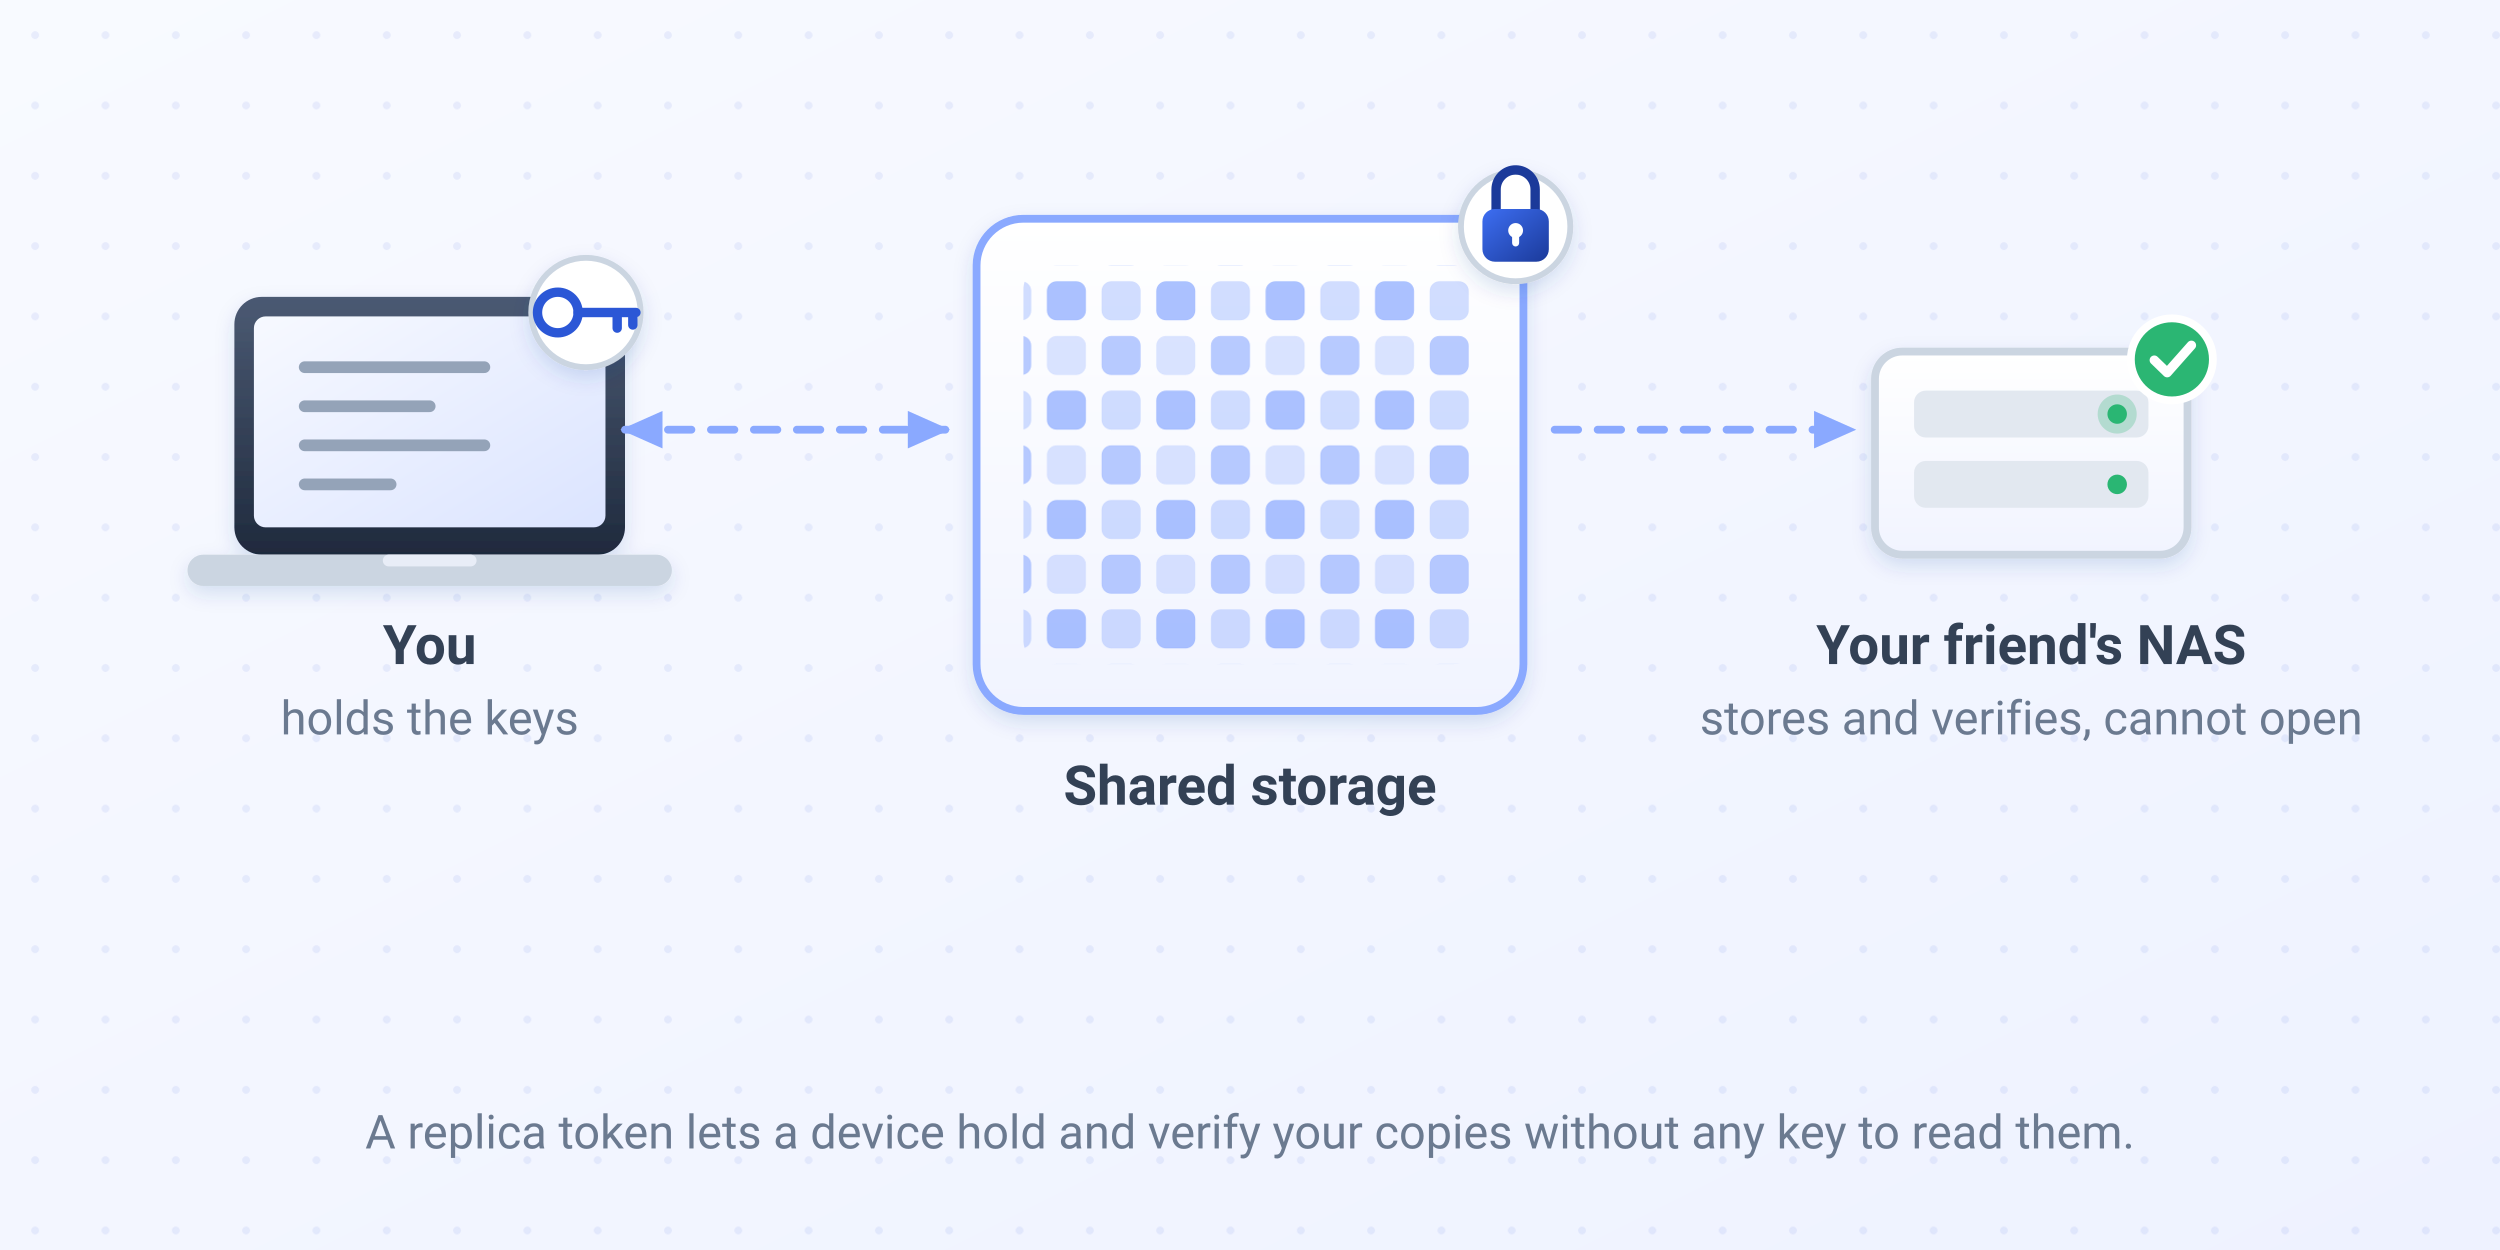
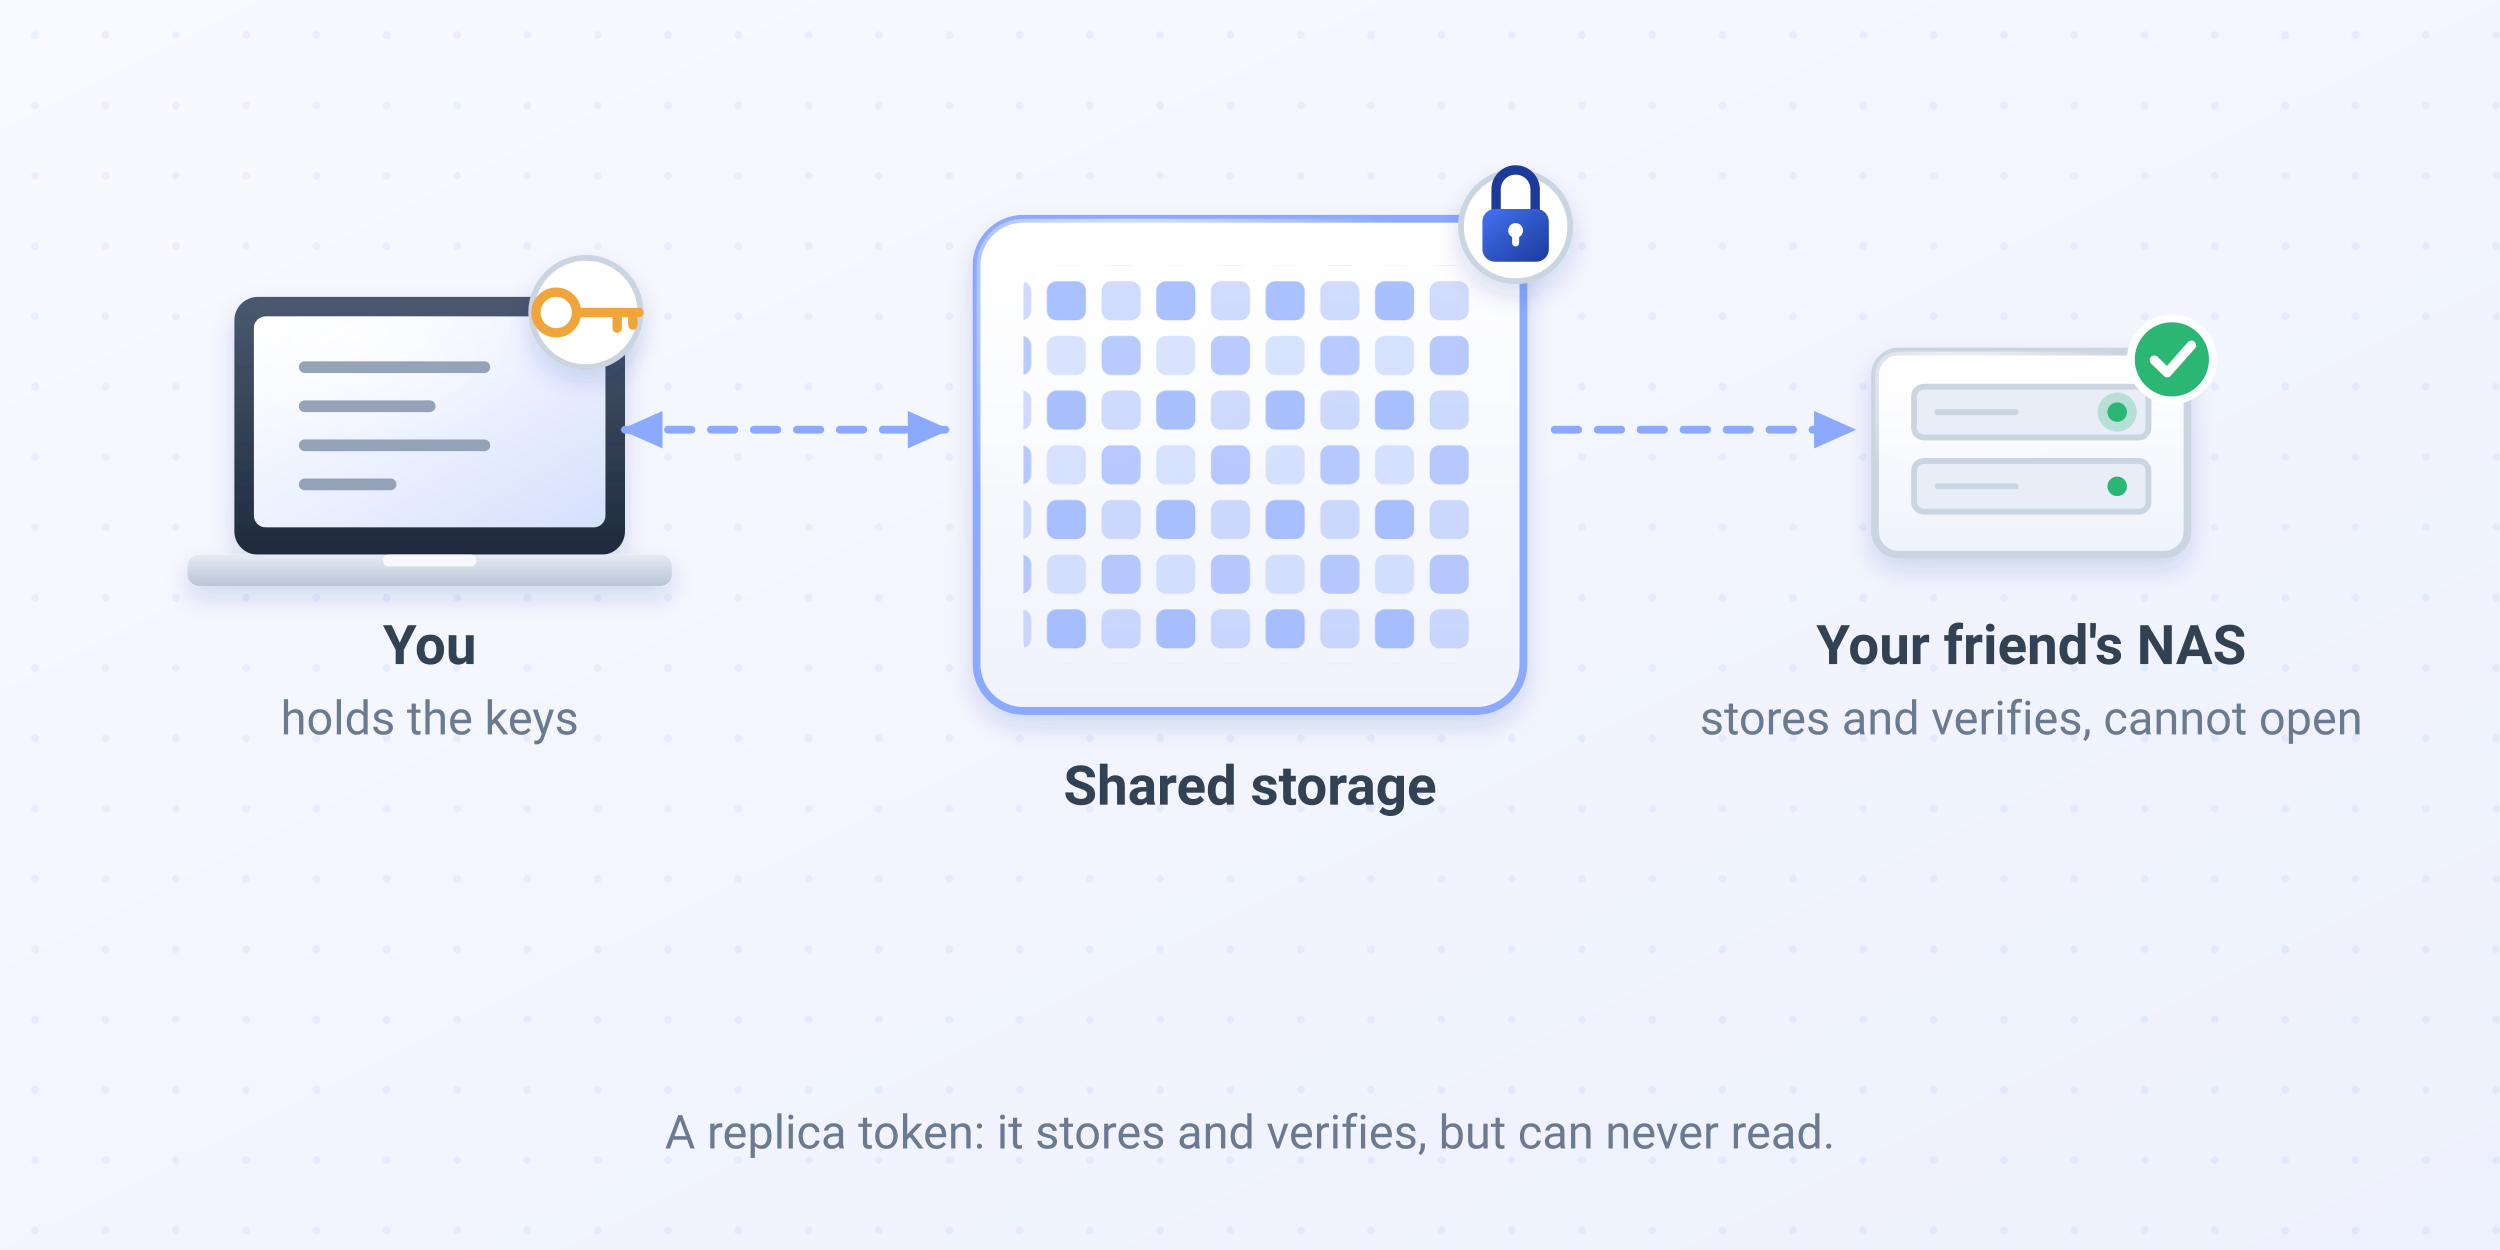
<svg xmlns="http://www.w3.org/2000/svg" viewBox="0 0 640 320" width="640" height="320" role="img" aria-label="Untrusted replica: a device that holds encrypted copies it cannot open">
  <defs>
    <linearGradient id="bg" x1="0" y1="0" x2="1" y2="1">
      <stop offset="0" stop-color="#f8faff" />
-       <stop offset="1" stop-color="#eef2ff" />
+       <stop offset="1" stop-color="#edf1fd" />
    </linearGradient>
    <pattern id="dots" width="18" height="18" patternUnits="userSpaceOnUse">
-       <circle cx="9" cy="9" r="1" fill="#2b57d6" fill-opacity=".08" />
+       <circle cx="9" cy="9" r="1" fill="#2b57d6" fill-opacity=".07" />
    </pattern>
    <linearGradient id="pg" x1="0" y1="0" x2="1" y2="1">
-       <stop offset="0" stop-color="#3d6ef2" />
+       <stop offset="0" stop-color="#4472f4" />
      <stop offset="1" stop-color="#1b3a9a" />
    </linearGradient>
    <linearGradient id="wg" x1="0" y1="0" x2="0" y2="1">
      <stop offset="0" stop-color="#ffffff" />
-       <stop offset="1" stop-color="#f1f4ff" />
+       <stop offset="1" stop-color="#f0f3fc" />
    </linearGradient>
    <linearGradient id="sg" x1="0" y1="0" x2="1" y2="1">
-       <stop offset="0" stop-color="#f7f9ff" />
-       <stop offset="1" stop-color="#dbe4ff" />
+       <stop offset="0" stop-color="#ffffff" />
+       <stop offset=".55" stop-color="#eaf0ff" />
+       <stop offset="1" stop-color="#d6e0fb" />
    </linearGradient>
    <linearGradient id="dg" x1="0" y1="0" x2="0" y2="1">
-       <stop offset="0" stop-color="#4b5a73" />
+       <stop offset="0" stop-color="#4a5970" />
      <stop offset="1" stop-color="#1f2a3d" />
    </linearGradient>
-     <filter id="sh" x="-20%" y="-20%" width="140%" height="160%">
-       <feDropShadow dx="0" dy="2" stdDeviation="2.5" flood-color="#1b3a9a" flood-opacity=".14" />
+     <linearGradient id="mg" x1="0" y1="0" x2="0" y2="1">
+       <stop offset="0" stop-color="#e6ebf3" />
+       <stop offset="1" stop-color="#b9c4d6" />
+     </linearGradient>
+     <radialGradient id="hl" cx=".28" cy=".12" r=".85">
+       <stop offset="0" stop-color="#fff" stop-opacity=".75" />
+       <stop offset=".6" stop-color="#fff" stop-opacity="0" />
+     </radialGradient>
+     <radialGradient id="cg" gradientUnits="userSpaceOnUse" cx="-14" cy="-26" r="72">
+       <stop offset="0" stop-color="#ffffff" />
+       <stop offset="1" stop-color="#e6ecfc" />
+     </radialGradient>
+     <filter id="sh" x="-20%" y="-20%" width="140%" height="170%">
+       <feDropShadow dx="0" dy="3" stdDeviation="3" flood-color="#1b3a9a" flood-opacity=".15" />
    </filter>
    <marker id="ah" viewBox="0 0 10 10" refX="8" refY="5" markerWidth="6" markerHeight="6" orient="auto-start-reverse">
      <path d="M0 1 L9 5 L0 9 z" fill="#8aa9ff" />
    </marker>
    <marker id="ahp" viewBox="0 0 10 10" refX="8" refY="5" markerWidth="6" markerHeight="6" orient="auto-start-reverse">
      <path d="M0 1 L9 5 L0 9 z" fill="#2b57d6" />
    </marker>
    <pattern id="cb" width="28" height="28" patternUnits="userSpaceOnUse">
      <rect x="2" y="2" width="10" height="10" rx="2.5" fill="#8aa9ff" fill-opacity=".6" />
-       <rect x="16" y="2" width="10" height="10" rx="2.5" fill="#8aa9ff" fill-opacity=".3" />
-       <rect x="2" y="16" width="10" height="10" rx="2.5" fill="#8aa9ff" fill-opacity=".38" />
-       <rect x="16" y="16" width="10" height="10" rx="2.5" fill="#8aa9ff" fill-opacity=".7" />
+       <rect x="16" y="2" width="10" height="10" rx="2.5" fill="#8aa9ff" fill-opacity=".32" />
+       <rect x="2" y="16" width="10" height="10" rx="2.5" fill="#8aa9ff" fill-opacity=".4" />
+       <rect x="16" y="16" width="10" height="10" rx="2.5" fill="#8aa9ff" fill-opacity=".72" />
    </pattern>
    <g id="lock">
      <path d="M-5 -1 V-6.5 a5 5 0 0 1 10 0 V-1" fill="none" stroke="#1b3a9a" stroke-width="2.4" stroke-linecap="round" />
      <rect x="-8.5" y="-1.5" width="17" height="13.5" rx="3.2" fill="url(#pg)" />
      <circle cy="4" r="1.9" fill="#fff" />
      <rect x="-.9" y="4.5" width="1.8" height="3.6" rx=".9" fill="#fff" />
    </g>
    <g id="lockb">
      <circle r="14" fill="#fff" stroke="#cbd5e1" stroke-width="1.5" filter="url(#sh)" />
      <use href="#lock" y="-3" />
    </g>
    <g id="ok">
      <circle r="11.5" fill="#fff" />
      <circle r="9.5" fill="#2bb673" />
      <path d="M-4.5 .2 L-1.2 3.4 L5 -3.6" stroke="#fff" stroke-width="2.4" fill="none" stroke-linecap="round" stroke-linejoin="round" />
    </g>
-     <g id="key">
-       <circle cx="-9" r="6.5" fill="none" stroke="#2b57d6" stroke-width="3" />
-       <path d="M-2.5 0 H16 M10 0 v5 M15 0 v4" stroke="#2b57d6" stroke-width="3" fill="none" stroke-linecap="round" />
+     <g id="key" fill="none" stroke="#f0a53a" stroke-width="3" stroke-linecap="round" stroke-linejoin="round">
+       <circle cx="-9.5" r="6.5" />
+       <path d="M-3 0 H17 M10 0 v5 M15 0 v4" />
    </g>
    <g id="keyb">
      <circle r="14" fill="#fff" stroke="#cbd5e1" stroke-width="1.5" filter="url(#sh)" />
      <use href="#key" transform="scale(.8)" />
    </g>
    <g id="laptop" filter="url(#sh)">
-       <rect x="-50" y="-36" width="100" height="66" rx="7" fill="url(#dg)" />
+       <rect x="-50" y="-36" width="100" height="66" rx="6" fill="url(#dg)" />
      <rect x="-45" y="-31" width="90" height="54" rx="3" fill="url(#sg)" />
-       <rect x="-62" y="30" width="124" height="8" rx="4" fill="#cbd5e1" />
-       <rect x="-12" y="30" width="24" height="3" rx="1.5" fill="#e8edf7" />
+       <rect x="-45" y="-31" width="90" height="54" rx="3" fill="url(#hl)" />
+       <rect x="-62" y="30" width="124" height="8" rx="3" fill="url(#mg)" />
+       <rect x="-12" y="30" width="24" height="3" rx="1.5" fill="#f6f8fc" />
    </g>
    <g id="nas" filter="url(#sh)">
-       <rect x="-40" y="-26" width="80" height="52" rx="7" fill="url(#wg)" stroke="#cbd5e1" stroke-width="2" />
-       <rect x="-30" y="-16" width="60" height="12" rx="3" fill="#e2e8f0" />
-       <rect x="-30" y="2" width="60" height="12" rx="3" fill="#e2e8f0" />
-       <circle cx="22" cy="-10" r="5" fill="#2bb673" fill-opacity=".25" />
-       <circle cx="22" cy="-10" r="2.5" fill="#2bb673" />
-       <circle cx="22" cy="8" r="2.5" fill="#2bb673" />
+       <rect x="-40" y="-26" width="80" height="52" rx="6" fill="url(#wg)" stroke="#cbd5e1" stroke-width="2" />
+       <rect x="-40" y="-26" width="80" height="52" rx="6" fill="url(#hl)" />
+       <rect x="-30" y="-17" width="60" height="13" rx="2.5" fill="#e8edf7" stroke="#cbd5e1" stroke-width="1.5" />
+       <rect x="-30" y="2" width="60" height="13" rx="2.5" fill="#e8edf7" stroke="#cbd5e1" stroke-width="1.5" />
+       <path d="M-24 -10.5 h20 M-24 8.5 h20" stroke="#cbd5e1" stroke-width="1.5" stroke-linecap="round" />
+       <circle cx="22" cy="-10.5" r="5" fill="#2bb673" fill-opacity=".25" />
+       <circle cx="22" cy="-10.5" r="2.5" fill="#2bb673" />
+       <circle cx="22" cy="8.5" r="2.5" fill="#2bb673" />
    </g>
  </defs>
  <style>text{font-family:system-ui,-apple-system,'Segoe UI',Roboto,Helvetica,Arial,sans-serif}.t{font-size:14px;font-weight:600;fill:#334155}.s{font-size:12px;fill:#6b7a90}.n{font-size:12px;fill:#334155}.w{font-size:12px;font-weight:600;fill:#fff}.d{stroke:#8aa9ff;stroke-width:2;stroke-dasharray:6 5;fill:none;stroke-linecap:round;marker-end:url(#ah)}.dd{stroke:#8aa9ff;stroke-width:2;stroke-dasharray:6 5;fill:none;stroke-linecap:round;marker-end:url(#ah);marker-start:url(#ah)}.l{stroke:#2b57d6;stroke-width:2;fill:none;stroke-linecap:round;marker-end:url(#ahp);marker-start:url(#ahp)}.tr{stroke:#cbd5e1;stroke-width:2;stroke-dasharray:7 6;fill:none;stroke-linecap:round}.m{text-anchor:middle}.e{text-anchor:end}</style>
  <rect width="640" height="320" fill="url(#bg)" />
  <rect width="640" height="320" fill="url(#dots)" />
  <use href="#laptop" x="110" y="112" />
  <path d="M78 94 h46 M78 104 h32 M78 114 h46 M78 124 h22" stroke="#94a3b8" stroke-width="3" stroke-linecap="round" />
  <use href="#keyb" x="150" y="80" />
  <text x="110" y="170" class="t m">You</text>
  <text x="110" y="188" class="s m">holds the keys</text>
  <rect x="250" y="56" width="140" height="126" rx="12" fill="url(#wg)" stroke="#8aa9ff" stroke-width="2" filter="url(#sh)" />
+   <rect x="250" y="56" width="140" height="126" rx="12" fill="url(#hl)" />
  <rect x="262" y="68" width="116" height="102" rx="6" fill="url(#cb)" />
  <use href="#lockb" x="388" y="58" />
  <text x="320" y="206" class="t m">Shared storage</text>
  <use href="#nas" x="520" y="116" />
  <use href="#ok" x="556" y="92" />
  <text x="520" y="170" class="t m">Your friend's NAS</text>
  <text x="520" y="188" class="s m">stores and verifies, cannot open</text>
  <path class="dd" d="M160 110 L 242 110" />
  <path class="d" d="M398 110 L 474 110" />
-   <text x="320" y="294" class="s m">A replica token lets a device hold and verify your copies without any key to read them.</text>
+   <text x="320" y="294" class="s m">A replica token: it stores and verifies, but can never read.</text>
</svg>
